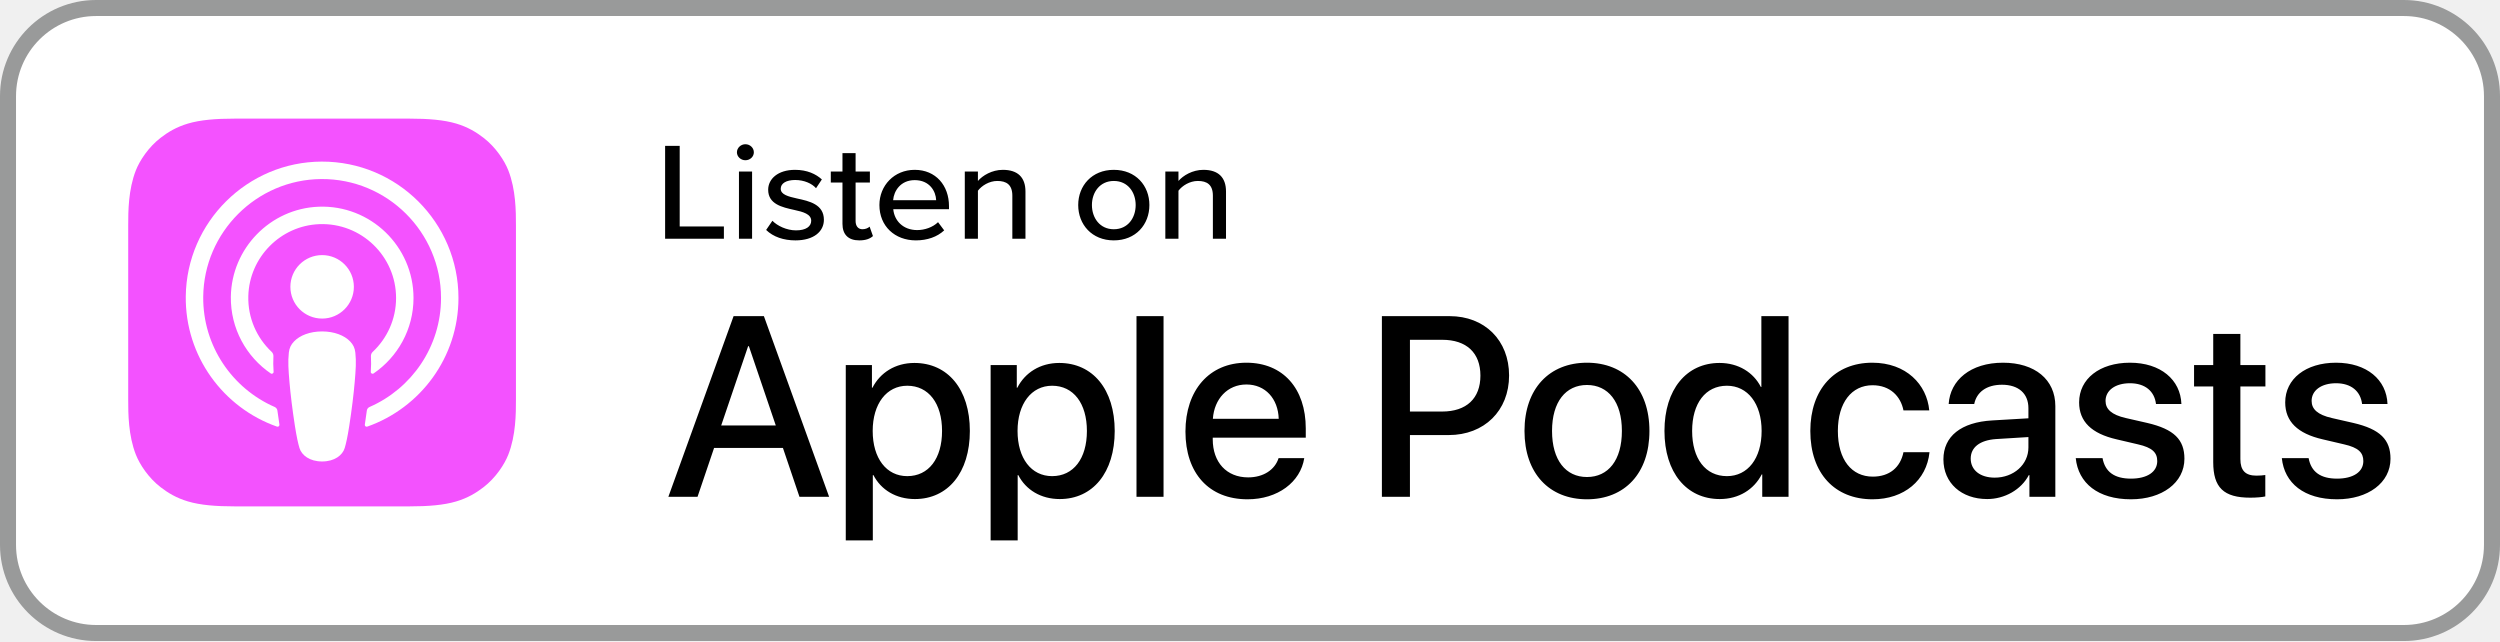
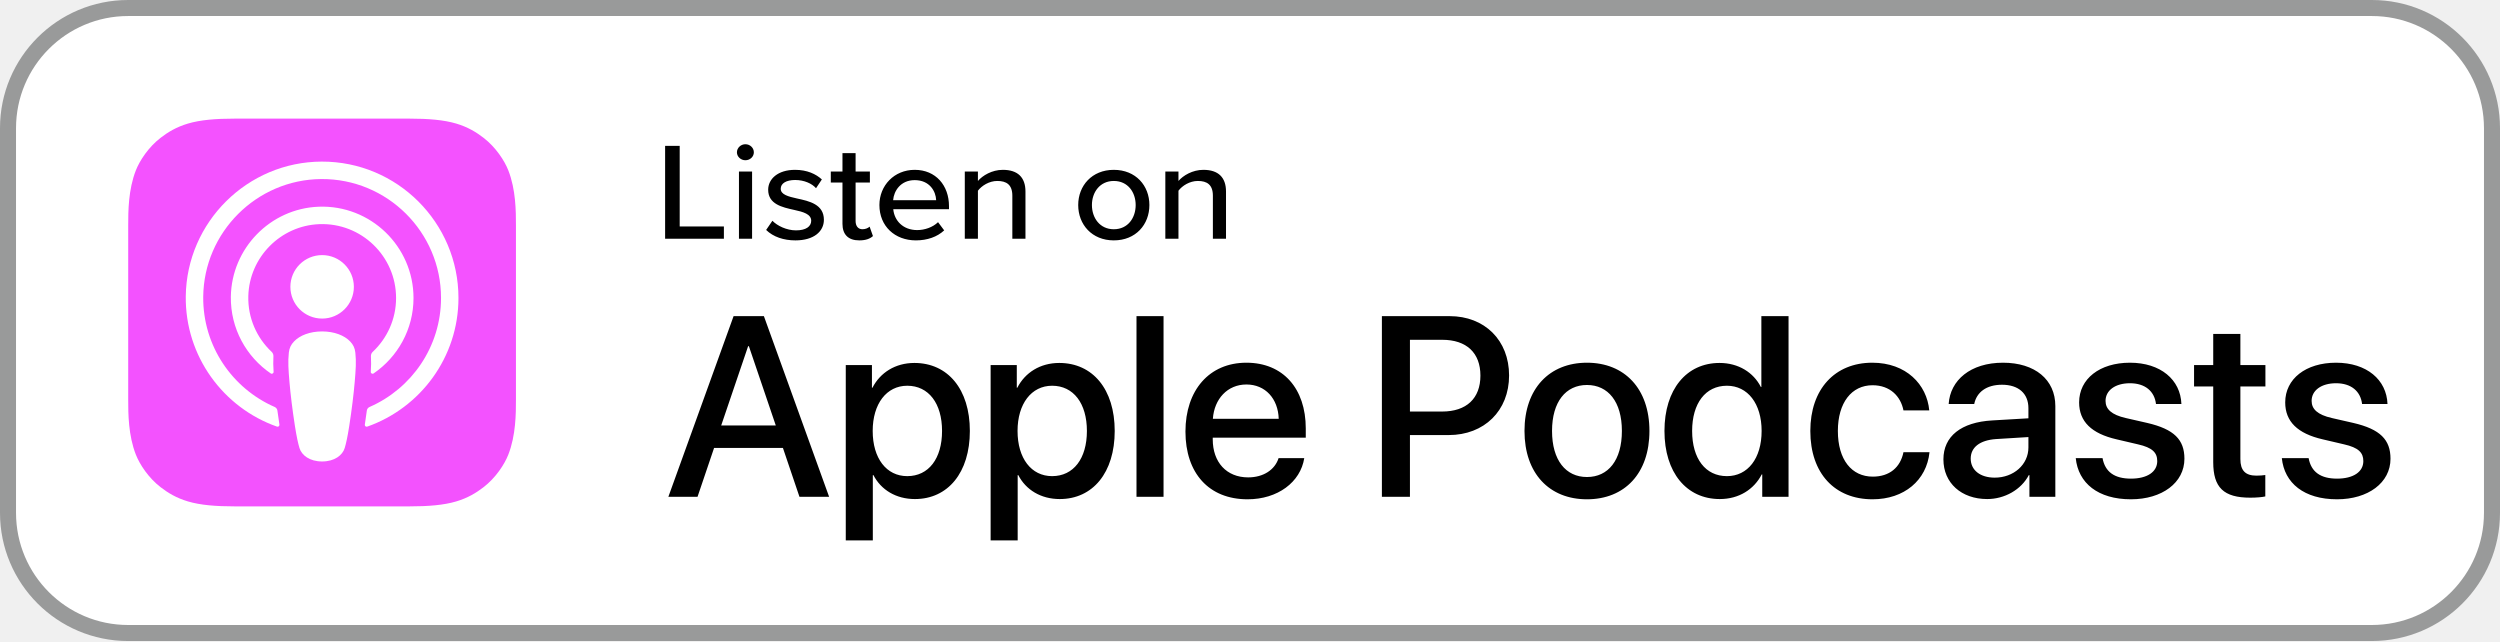
<svg xmlns="http://www.w3.org/2000/svg" width="156" height="40" viewBox="0 0 156 40" fill="none">
-   <g clip-path="url(#clip0_2640_330)">
-     <rect x="0.5" y="0.5" width="155" height="39" rx="5.5" fill="white" stroke="#999A9A" />
-     <path fill-rule="evenodd" clip-rule="evenodd" d="M31.717 28.373C31.482 28.971 30.939 29.812 30.169 30.404C29.725 30.747 29.194 31.074 28.466 31.29C27.689 31.52 26.732 31.598 25.542 31.598H14.654C13.463 31.598 12.506 31.52 11.73 31.29C11.001 31.074 10.471 30.747 10.026 30.404C9.257 29.812 8.714 28.971 8.479 28.373C8.005 27.17 8 25.804 8 24.944V14.056C8 13.196 8.005 11.83 8.479 10.627C8.714 10.029 9.257 9.188 10.026 8.596C10.47 8.253 11.001 7.926 11.73 7.71C12.506 7.48 13.463 7.402 14.654 7.402H25.542C26.732 7.402 27.689 7.48 28.466 7.71C29.195 7.926 29.725 8.253 30.169 8.596C30.939 9.188 31.482 10.029 31.717 10.627C32.191 11.83 32.195 13.196 32.195 14.056V24.944C32.195 25.804 32.191 27.169 31.717 28.373Z" fill="url(#paint0_linear_2640_330)" />
-     <path d="M21.852 21.309C21.488 20.926 20.852 20.681 20.099 20.681C19.346 20.681 18.707 20.926 18.345 21.309C18.155 21.509 18.055 21.714 18.023 22.006C17.962 22.571 17.997 23.058 18.062 23.836C18.125 24.578 18.245 25.567 18.402 26.574C18.514 27.291 18.604 27.677 18.686 27.954C18.82 28.403 19.319 28.796 20.099 28.796C20.878 28.796 21.377 28.403 21.511 27.954C21.593 27.677 21.683 27.291 21.794 26.574C21.951 25.567 22.07 24.578 22.134 23.836C22.2 23.058 22.235 22.571 22.174 22.006C22.142 21.714 22.041 21.509 21.852 21.309ZM18.12 17.898C18.12 18.992 19.006 19.879 20.101 19.879C21.194 19.879 22.081 18.992 22.081 17.898C22.081 16.805 21.194 15.918 20.101 15.918C19.006 15.918 18.12 16.805 18.12 17.898ZM20.076 10.084C15.444 10.097 11.649 13.854 11.592 18.485C11.546 22.236 13.941 25.445 17.285 26.621C17.366 26.65 17.448 26.582 17.436 26.497C17.392 26.206 17.349 25.913 17.311 25.626C17.299 25.524 17.233 25.436 17.14 25.395C14.496 24.241 12.652 21.59 12.681 18.52C12.72 14.49 16.011 11.206 20.04 11.173C24.159 11.14 27.52 14.481 27.52 18.592C27.52 21.632 25.683 24.25 23.061 25.395C22.966 25.436 22.901 25.524 22.889 25.626C22.851 25.914 22.809 26.206 22.765 26.497C22.753 26.582 22.835 26.65 22.916 26.621C26.229 25.456 28.608 22.297 28.608 18.593C28.608 13.893 24.779 10.071 20.076 10.084ZM19.922 13.987C22.547 13.886 24.715 15.992 24.715 18.595C24.715 19.919 24.154 21.114 23.258 21.956C23.181 22.027 23.14 22.128 23.146 22.233C23.165 22.549 23.159 22.857 23.137 23.204C23.131 23.297 23.235 23.356 23.311 23.304C24.816 22.277 25.803 20.549 25.803 18.595C25.803 15.377 23.123 12.774 19.878 12.899C16.863 13.017 14.444 15.503 14.405 18.521C14.38 20.506 15.374 22.264 16.896 23.304C16.974 23.356 17.076 23.297 17.072 23.205C17.049 22.857 17.044 22.549 17.061 22.233C17.067 22.129 17.026 22.027 16.951 21.956C16.026 21.088 15.459 19.844 15.495 18.471C15.559 16.055 17.506 14.081 19.922 13.987Z" fill="white" />
-     <path d="M41.503 14.896V9.104H42.413V14.132H45.171V14.896H41.503ZM46.512 9.999C46.23 9.999 45.984 9.781 45.984 9.504C45.984 9.226 46.23 9 46.512 9C46.803 9 47.04 9.226 47.04 9.504C47.04 9.781 46.803 9.999 46.512 9.999ZM46.111 14.896V10.702H46.93V14.896H46.111ZM47.807 14.349L48.198 13.776C48.499 14.088 49.081 14.375 49.673 14.375C50.292 14.375 50.619 14.132 50.619 13.776C50.619 13.359 50.119 13.22 49.554 13.098C48.808 12.933 47.934 12.742 47.934 11.839C47.934 11.171 48.535 10.598 49.609 10.598C50.365 10.598 50.911 10.858 51.284 11.197L50.92 11.744C50.665 11.449 50.173 11.232 49.618 11.232C49.063 11.232 48.717 11.44 48.717 11.779C48.717 12.143 49.19 12.265 49.736 12.386C50.501 12.551 51.411 12.751 51.411 13.715C51.411 14.436 50.792 15 49.636 15C48.899 15 48.253 14.783 47.807 14.349ZM53.617 15C52.925 15 52.57 14.627 52.57 13.967V11.388H51.842V10.702H52.57V9.556H53.389V10.702H54.281V11.388H53.389V13.793C53.389 14.088 53.535 14.305 53.817 14.305C54.008 14.305 54.181 14.227 54.263 14.14L54.472 14.731C54.299 14.887 54.044 15 53.617 15ZM54.875 12.794C54.875 11.579 55.795 10.598 57.078 10.598C58.398 10.598 59.217 11.579 59.217 12.864V13.055H55.74C55.804 13.767 56.35 14.357 57.233 14.357C57.697 14.357 58.207 14.184 58.534 13.863L58.917 14.375C58.48 14.783 57.861 15 57.151 15C55.84 15 54.875 14.114 54.875 12.794ZM57.078 11.24C56.195 11.24 55.776 11.918 55.731 12.491H58.416C58.398 11.935 58.006 11.24 57.078 11.24ZM63.17 14.896V12.213C63.17 11.518 62.797 11.292 62.232 11.292C61.723 11.292 61.258 11.588 61.022 11.9V14.896H60.203V10.702H61.022V11.292C61.313 10.954 61.896 10.598 62.578 10.598C63.507 10.598 63.989 11.067 63.989 11.952V14.896H63.17ZM69.501 15C68.136 15 67.28 14.01 67.28 12.794C67.28 11.588 68.136 10.598 69.501 10.598C70.875 10.598 71.722 11.588 71.722 12.794C71.722 14.01 70.875 15 69.501 15ZM69.501 14.305C70.384 14.305 70.866 13.593 70.866 12.794C70.866 12.004 70.384 11.292 69.501 11.292C68.627 11.292 68.136 12.004 68.136 12.794C68.136 13.593 68.627 14.305 69.501 14.305ZM75.684 14.896V12.213C75.684 11.518 75.311 11.292 74.746 11.292C74.237 11.292 73.772 11.588 73.536 11.9V14.896H72.717V10.702H73.536V11.292C73.827 10.954 74.41 10.598 75.092 10.598C76.021 10.598 76.503 11.067 76.503 11.952V14.896H75.684Z" fill="black" />
-     <path d="M43.526 31L44.558 27.953H48.855L49.886 31H51.737L47.667 19.727H45.776L41.706 31H43.526ZM48.409 26.547H45.003L46.683 21.602H46.73L48.409 26.547ZM54.464 33.719V29.648H54.503C54.972 30.562 55.909 31.141 57.089 31.141C59.151 31.141 60.519 29.492 60.519 26.891C60.519 24.289 59.144 22.648 57.058 22.648C55.87 22.648 54.925 23.25 54.441 24.195H54.409V22.781H52.776V33.719H54.464ZM56.612 29.711C55.315 29.711 54.456 28.602 54.456 26.891C54.456 25.195 55.323 24.07 56.612 24.07C57.948 24.07 58.784 25.172 58.784 26.891C58.784 28.617 57.948 29.711 56.612 29.711ZM63.503 33.719V29.648H63.542C64.011 30.562 64.948 31.141 66.128 31.141C68.191 31.141 69.558 29.492 69.558 26.891C69.558 24.289 68.183 22.648 66.097 22.648C64.909 22.648 63.964 23.25 63.48 24.195H63.448V22.781H61.815V33.719H63.503ZM65.651 29.711C64.355 29.711 63.495 28.602 63.495 26.891C63.495 25.195 64.362 24.07 65.651 24.07C66.987 24.07 67.823 25.172 67.823 26.891C67.823 28.617 66.987 29.711 65.651 29.711ZM72.605 31V19.727H70.917V31H72.605ZM77.847 31.156C79.73 31.156 81.151 30.086 81.386 28.586H79.784C79.558 29.305 78.847 29.789 77.886 29.789C76.534 29.789 75.675 28.844 75.675 27.414V27.312H81.48V26.734C81.48 24.242 80.058 22.633 77.776 22.633C75.456 22.633 73.972 24.352 73.972 26.93C73.972 29.523 75.433 31.156 77.847 31.156ZM79.792 26.133H75.683C75.769 24.891 76.597 23.992 77.776 23.992C78.956 23.992 79.753 24.875 79.792 26.133ZM87.98 31V27.148H90.401C92.612 27.148 94.167 25.633 94.167 23.43C94.167 21.234 92.644 19.727 90.456 19.727H86.23V31H87.98ZM89.987 25.68H87.98V21.203H89.995C91.511 21.203 92.378 22.016 92.378 23.438C92.378 24.859 91.511 25.68 89.987 25.68ZM99.026 31.156C101.378 31.156 102.925 29.539 102.925 26.891C102.925 24.25 101.37 22.633 99.026 22.633C96.683 22.633 95.128 24.25 95.128 26.891C95.128 29.539 96.675 31.156 99.026 31.156ZM99.026 29.766C97.706 29.766 96.847 28.719 96.847 26.891C96.847 25.07 97.706 24.023 99.026 24.023C100.347 24.023 101.206 25.07 101.206 26.891C101.206 28.719 100.355 29.766 99.026 29.766ZM107.315 31.141C108.511 31.141 109.448 30.539 109.933 29.602H109.964V31H111.605V19.727H109.909V24.148H109.878C109.417 23.242 108.48 22.648 107.3 22.648C105.237 22.648 103.862 24.297 103.862 26.891C103.862 29.484 105.237 31.141 107.315 31.141ZM107.761 29.711C106.425 29.711 105.589 28.625 105.589 26.891C105.589 25.164 106.425 24.07 107.761 24.07C109.058 24.07 109.925 25.188 109.925 26.891C109.925 28.609 109.058 29.711 107.761 29.711ZM116.847 31.156C118.823 31.156 120.222 29.969 120.401 28.219H118.776C118.581 29.172 117.901 29.742 116.862 29.742C115.55 29.742 114.683 28.695 114.683 26.891C114.683 25.125 115.542 24.039 116.847 24.039C117.948 24.039 118.605 24.734 118.776 25.609H120.386C120.237 23.992 118.948 22.633 116.831 22.633C114.495 22.633 112.964 24.281 112.964 26.891C112.964 29.547 114.495 31.156 116.847 31.156ZM124.003 31.141C125.081 31.141 126.12 30.562 126.597 29.648H126.636V31H128.253V25.336C128.253 23.688 126.98 22.633 124.987 22.633C122.956 22.633 121.691 23.727 121.597 25.211H123.191C123.339 24.477 123.948 24.008 124.925 24.008C125.956 24.008 126.573 24.555 126.573 25.469V26.102L124.323 26.234C122.37 26.344 121.269 27.227 121.269 28.664C121.269 30.141 122.394 31.141 124.003 31.141ZM124.472 29.805C123.565 29.805 122.972 29.336 122.972 28.617C122.972 27.914 123.542 27.469 124.55 27.398L126.573 27.273V27.922C126.573 28.992 125.651 29.805 124.472 29.805ZM132.972 31.156C134.909 31.156 136.308 30.125 136.308 28.625C136.308 27.438 135.667 26.781 133.987 26.391L132.651 26.086C131.761 25.883 131.386 25.531 131.386 25.016C131.386 24.359 131.995 23.914 132.909 23.914C133.855 23.914 134.441 24.414 134.534 25.211H136.12C136.065 23.695 134.823 22.633 132.909 22.633C131.019 22.633 129.737 23.641 129.737 25.109C129.737 26.305 130.511 27.055 132.073 27.414L133.409 27.727C134.308 27.93 134.612 28.242 134.612 28.773C134.612 29.445 133.987 29.867 132.972 29.867C131.941 29.867 131.355 29.445 131.198 28.586H129.526C129.683 30.148 130.917 31.156 132.972 31.156ZM140.417 31.055C140.792 31.055 141.167 31.023 141.355 30.977V29.641C141.245 29.664 140.972 29.68 140.8 29.68C140.112 29.68 139.8 29.359 139.8 28.648V24.117H141.362V22.781H139.8V20.836H138.105V22.781H136.909V24.117H138.105V28.836C138.105 30.422 138.753 31.055 140.417 31.055ZM145.831 31.156C147.769 31.156 149.167 30.125 149.167 28.625C149.167 27.438 148.526 26.781 146.847 26.391L145.511 26.086C144.62 25.883 144.245 25.531 144.245 25.016C144.245 24.359 144.855 23.914 145.769 23.914C146.714 23.914 147.3 24.414 147.394 25.211H148.98C148.925 23.695 147.683 22.633 145.769 22.633C143.878 22.633 142.597 23.641 142.597 25.109C142.597 26.305 143.37 27.055 144.933 27.414L146.269 27.727C147.167 27.93 147.472 28.242 147.472 28.773C147.472 29.445 146.847 29.867 145.831 29.867C144.8 29.867 144.214 29.445 144.058 28.586H142.386C142.542 30.148 143.776 31.156 145.831 31.156Z" fill="black" />
-   </g>
+   <rect x="0.5" y="0.5" width="155" height="39" rx="7.5" fill="white" />
+   <rect x="0.5" y="0.5" width="155" height="39" rx="7.5" stroke="#999A9A" />
+   <path fill-rule="evenodd" clip-rule="evenodd" d="M31.717 28.373C31.482 28.971 30.939 29.812 30.169 30.404C29.725 30.747 29.194 31.074 28.466 31.29C27.689 31.52 26.732 31.598 25.542 31.598H14.654C13.463 31.598 12.506 31.52 11.73 31.29C11.001 31.074 10.471 30.747 10.026 30.404C9.257 29.812 8.714 28.971 8.479 28.373C8.005 27.17 8 25.804 8 24.944V14.056C8 13.196 8.005 11.83 8.479 10.627C8.714 10.029 9.257 9.188 10.026 8.596C10.47 8.253 11.001 7.926 11.73 7.71C12.506 7.48 13.463 7.402 14.654 7.402H25.542C26.732 7.402 27.689 7.48 28.466 7.71C29.195 7.926 29.725 8.253 30.169 8.596C30.939 9.188 31.482 10.029 31.717 10.627C32.191 11.83 32.195 13.196 32.195 14.056V24.944C32.195 25.804 32.191 27.169 31.717 28.373Z" fill="url(#paint0_linear_2640_330)" />
+   <path d="M21.852 21.309C21.488 20.926 20.852 20.681 20.099 20.681C19.346 20.681 18.707 20.926 18.345 21.309C18.155 21.509 18.055 21.714 18.023 22.006C17.962 22.571 17.997 23.058 18.062 23.836C18.125 24.578 18.245 25.567 18.402 26.574C18.514 27.291 18.604 27.677 18.686 27.954C18.82 28.403 19.319 28.796 20.099 28.796C20.878 28.796 21.377 28.403 21.511 27.954C21.593 27.677 21.683 27.291 21.794 26.574C21.951 25.567 22.07 24.578 22.134 23.836C22.2 23.058 22.235 22.571 22.174 22.006C22.142 21.714 22.041 21.509 21.852 21.309ZM18.12 17.898C18.12 18.992 19.006 19.879 20.101 19.879C21.194 19.879 22.081 18.992 22.081 17.898C22.081 16.805 21.194 15.918 20.101 15.918C19.006 15.918 18.12 16.805 18.12 17.898ZM20.076 10.084C15.444 10.097 11.649 13.854 11.592 18.485C11.546 22.236 13.941 25.445 17.285 26.621C17.366 26.65 17.448 26.582 17.436 26.497C17.392 26.206 17.349 25.913 17.311 25.626C17.299 25.524 17.233 25.436 17.14 25.395C14.496 24.241 12.652 21.59 12.681 18.52C12.72 14.49 16.011 11.206 20.04 11.173C24.159 11.14 27.52 14.481 27.52 18.592C27.52 21.632 25.683 24.25 23.061 25.395C22.966 25.436 22.901 25.524 22.889 25.626C22.851 25.914 22.809 26.206 22.765 26.497C22.753 26.582 22.835 26.65 22.916 26.621C26.229 25.456 28.608 22.297 28.608 18.593C28.608 13.893 24.779 10.071 20.076 10.084ZM19.922 13.987C22.547 13.886 24.715 15.992 24.715 18.595C24.715 19.919 24.154 21.114 23.258 21.956C23.181 22.027 23.14 22.128 23.146 22.233C23.165 22.549 23.159 22.857 23.137 23.204C23.131 23.297 23.235 23.356 23.311 23.304C24.816 22.277 25.803 20.549 25.803 18.595C25.803 15.377 23.123 12.774 19.878 12.899C16.863 13.017 14.444 15.503 14.405 18.521C14.38 20.506 15.374 22.264 16.896 23.304C16.974 23.356 17.076 23.297 17.072 23.205C17.049 22.857 17.044 22.549 17.061 22.233C17.067 22.129 17.026 22.027 16.951 21.956C16.026 21.088 15.459 19.844 15.495 18.471C15.559 16.055 17.506 14.081 19.922 13.987Z" fill="white" />
+   <path d="M41.503 14.896V9.104H42.413V14.132H45.171V14.896H41.503ZM46.512 9.999C46.23 9.999 45.984 9.781 45.984 9.504C45.984 9.226 46.23 9 46.512 9C46.803 9 47.04 9.226 47.04 9.504C47.04 9.781 46.803 9.999 46.512 9.999ZM46.111 14.896V10.702H46.93V14.896H46.111ZM47.807 14.349L48.198 13.776C48.499 14.088 49.081 14.375 49.673 14.375C50.292 14.375 50.619 14.132 50.619 13.776C50.619 13.359 50.119 13.22 49.554 13.098C48.808 12.933 47.934 12.742 47.934 11.839C47.934 11.171 48.535 10.598 49.609 10.598C50.365 10.598 50.911 10.858 51.284 11.197L50.92 11.744C50.665 11.449 50.173 11.232 49.618 11.232C49.063 11.232 48.717 11.44 48.717 11.779C48.717 12.143 49.19 12.265 49.736 12.386C50.501 12.551 51.411 12.751 51.411 13.715C51.411 14.436 50.792 15 49.636 15C48.899 15 48.253 14.783 47.807 14.349ZM53.617 15C52.925 15 52.57 14.627 52.57 13.967V11.388H51.842V10.702H52.57V9.556H53.389V10.702H54.281V11.388H53.389V13.793C53.389 14.088 53.535 14.305 53.817 14.305C54.008 14.305 54.181 14.227 54.263 14.14L54.472 14.731C54.299 14.887 54.044 15 53.617 15ZM54.875 12.794C54.875 11.579 55.795 10.598 57.078 10.598C58.398 10.598 59.217 11.579 59.217 12.864V13.055H55.74C55.804 13.767 56.35 14.357 57.233 14.357C57.697 14.357 58.207 14.184 58.534 13.863L58.917 14.375C58.48 14.783 57.861 15 57.151 15C55.84 15 54.875 14.114 54.875 12.794ZM57.078 11.24C56.195 11.24 55.776 11.918 55.731 12.491H58.416C58.398 11.935 58.006 11.24 57.078 11.24ZM63.17 14.896V12.213C63.17 11.518 62.797 11.292 62.232 11.292C61.723 11.292 61.258 11.588 61.022 11.9V14.896H60.203V10.702H61.022V11.292C61.313 10.954 61.896 10.598 62.578 10.598C63.507 10.598 63.989 11.067 63.989 11.952V14.896H63.17ZM69.501 15C68.136 15 67.28 14.01 67.28 12.794C67.28 11.588 68.136 10.598 69.501 10.598C70.875 10.598 71.722 11.588 71.722 12.794C71.722 14.01 70.875 15 69.501 15ZM69.501 14.305C70.384 14.305 70.866 13.593 70.866 12.794C70.866 12.004 70.384 11.292 69.501 11.292C68.627 11.292 68.136 12.004 68.136 12.794C68.136 13.593 68.627 14.305 69.501 14.305ZM75.684 14.896V12.213C75.684 11.518 75.311 11.292 74.746 11.292C74.237 11.292 73.772 11.588 73.536 11.9V14.896H72.717V10.702H73.536V11.292C73.827 10.954 74.41 10.598 75.092 10.598C76.021 10.598 76.503 11.067 76.503 11.952V14.896H75.684Z" fill="black" />
+   <path d="M43.526 31L44.558 27.953H48.855L49.886 31H51.737L47.667 19.727H45.776L41.706 31H43.526ZM48.409 26.547H45.003L46.683 21.602H46.73L48.409 26.547ZM54.464 33.719V29.648H54.503C54.972 30.562 55.909 31.141 57.089 31.141C59.151 31.141 60.519 29.492 60.519 26.891C60.519 24.289 59.144 22.648 57.058 22.648C55.87 22.648 54.925 23.25 54.441 24.195H54.409V22.781H52.776V33.719H54.464ZM56.612 29.711C55.315 29.711 54.456 28.602 54.456 26.891C54.456 25.195 55.323 24.07 56.612 24.07C57.948 24.07 58.784 25.172 58.784 26.891C58.784 28.617 57.948 29.711 56.612 29.711ZM63.503 33.719V29.648H63.542C64.011 30.562 64.948 31.141 66.128 31.141C68.191 31.141 69.558 29.492 69.558 26.891C69.558 24.289 68.183 22.648 66.097 22.648C64.909 22.648 63.964 23.25 63.48 24.195H63.448V22.781H61.815V33.719H63.503ZM65.651 29.711C64.355 29.711 63.495 28.602 63.495 26.891C63.495 25.195 64.362 24.07 65.651 24.07C66.987 24.07 67.823 25.172 67.823 26.891C67.823 28.617 66.987 29.711 65.651 29.711ZM72.605 31V19.727H70.917V31H72.605ZM77.847 31.156C79.73 31.156 81.151 30.086 81.386 28.586H79.784C79.558 29.305 78.847 29.789 77.886 29.789C76.534 29.789 75.675 28.844 75.675 27.414V27.312H81.48V26.734C81.48 24.242 80.058 22.633 77.776 22.633C75.456 22.633 73.972 24.352 73.972 26.93C73.972 29.523 75.433 31.156 77.847 31.156ZM79.792 26.133H75.683C75.769 24.891 76.597 23.992 77.776 23.992C78.956 23.992 79.753 24.875 79.792 26.133ZM87.98 31V27.148H90.401C92.612 27.148 94.167 25.633 94.167 23.43C94.167 21.234 92.644 19.727 90.456 19.727H86.23V31H87.98ZM89.987 25.68H87.98V21.203H89.995C91.511 21.203 92.378 22.016 92.378 23.438C92.378 24.859 91.511 25.68 89.987 25.68ZM99.026 31.156C101.378 31.156 102.925 29.539 102.925 26.891C102.925 24.25 101.37 22.633 99.026 22.633C96.683 22.633 95.128 24.25 95.128 26.891C95.128 29.539 96.675 31.156 99.026 31.156ZM99.026 29.766C97.706 29.766 96.847 28.719 96.847 26.891C96.847 25.07 97.706 24.023 99.026 24.023C100.347 24.023 101.206 25.07 101.206 26.891C101.206 28.719 100.355 29.766 99.026 29.766ZM107.315 31.141C108.511 31.141 109.448 30.539 109.933 29.602H109.964V31H111.605V19.727H109.909V24.148H109.878C109.417 23.242 108.48 22.648 107.3 22.648C105.237 22.648 103.862 24.297 103.862 26.891C103.862 29.484 105.237 31.141 107.315 31.141ZM107.761 29.711C106.425 29.711 105.589 28.625 105.589 26.891C105.589 25.164 106.425 24.07 107.761 24.07C109.058 24.07 109.925 25.188 109.925 26.891C109.925 28.609 109.058 29.711 107.761 29.711ZM116.847 31.156C118.823 31.156 120.222 29.969 120.401 28.219H118.776C118.581 29.172 117.901 29.742 116.862 29.742C115.55 29.742 114.683 28.695 114.683 26.891C114.683 25.125 115.542 24.039 116.847 24.039C117.948 24.039 118.605 24.734 118.776 25.609H120.386C120.237 23.992 118.948 22.633 116.831 22.633C114.495 22.633 112.964 24.281 112.964 26.891C112.964 29.547 114.495 31.156 116.847 31.156ZM124.003 31.141C125.081 31.141 126.12 30.562 126.597 29.648H126.636V31H128.253V25.336C128.253 23.688 126.98 22.633 124.987 22.633C122.956 22.633 121.691 23.727 121.597 25.211H123.191C123.339 24.477 123.948 24.008 124.925 24.008C125.956 24.008 126.573 24.555 126.573 25.469V26.102L124.323 26.234C122.37 26.344 121.269 27.227 121.269 28.664C121.269 30.141 122.394 31.141 124.003 31.141ZM124.472 29.805C123.565 29.805 122.972 29.336 122.972 28.617C122.972 27.914 123.542 27.469 124.55 27.398L126.573 27.273V27.922C126.573 28.992 125.651 29.805 124.472 29.805ZM132.972 31.156C134.909 31.156 136.308 30.125 136.308 28.625C136.308 27.438 135.667 26.781 133.987 26.391L132.651 26.086C131.761 25.883 131.386 25.531 131.386 25.016C131.386 24.359 131.995 23.914 132.909 23.914C133.855 23.914 134.441 24.414 134.534 25.211H136.12C136.065 23.695 134.823 22.633 132.909 22.633C131.019 22.633 129.737 23.641 129.737 25.109C129.737 26.305 130.511 27.055 132.073 27.414L133.409 27.727C134.308 27.93 134.612 28.242 134.612 28.773C134.612 29.445 133.987 29.867 132.972 29.867C131.941 29.867 131.355 29.445 131.198 28.586H129.526C129.683 30.148 130.917 31.156 132.972 31.156ZM140.417 31.055C140.792 31.055 141.167 31.023 141.355 30.977V29.641C141.245 29.664 140.972 29.68 140.8 29.68C140.112 29.68 139.8 29.359 139.8 28.648V24.117H141.362V22.781H139.8V20.836H138.105V22.781H136.909V24.117H138.105V28.836C138.105 30.422 138.753 31.055 140.417 31.055ZM145.831 31.156C147.769 31.156 149.167 30.125 149.167 28.625C149.167 27.438 148.526 26.781 146.847 26.391L145.511 26.086C144.62 25.883 144.245 25.531 144.245 25.016C144.245 24.359 144.855 23.914 145.769 23.914C146.714 23.914 147.3 24.414 147.394 25.211H148.98C148.925 23.695 147.683 22.633 145.769 22.633C143.878 22.633 142.597 23.641 142.597 25.109C142.597 26.305 143.37 27.055 144.933 27.414L146.269 27.727C147.167 27.93 147.472 28.242 147.472 28.773C147.472 29.445 146.847 29.867 145.831 29.867C144.8 29.867 144.214 29.445 144.058 28.586H142.386C142.542 30.148 143.776 31.156 145.831 31.156Z" fill="black" />
  <defs>
    <linearGradient id="paint0_linear_2640_330" x1="1217.77" y1="7.402" x2="1217.77" y2="2426.92" gradientUnits="userSpaceOnUse">
      <stop stop-color="#F452FF" />
      <stop offset="1" stop-color="#832BC1" />
    </linearGradient>
-     <clipPath id="clip0_2640_330">
-       <rect width="156" height="40" fill="white" />
-     </clipPath>
  </defs>
</svg>
